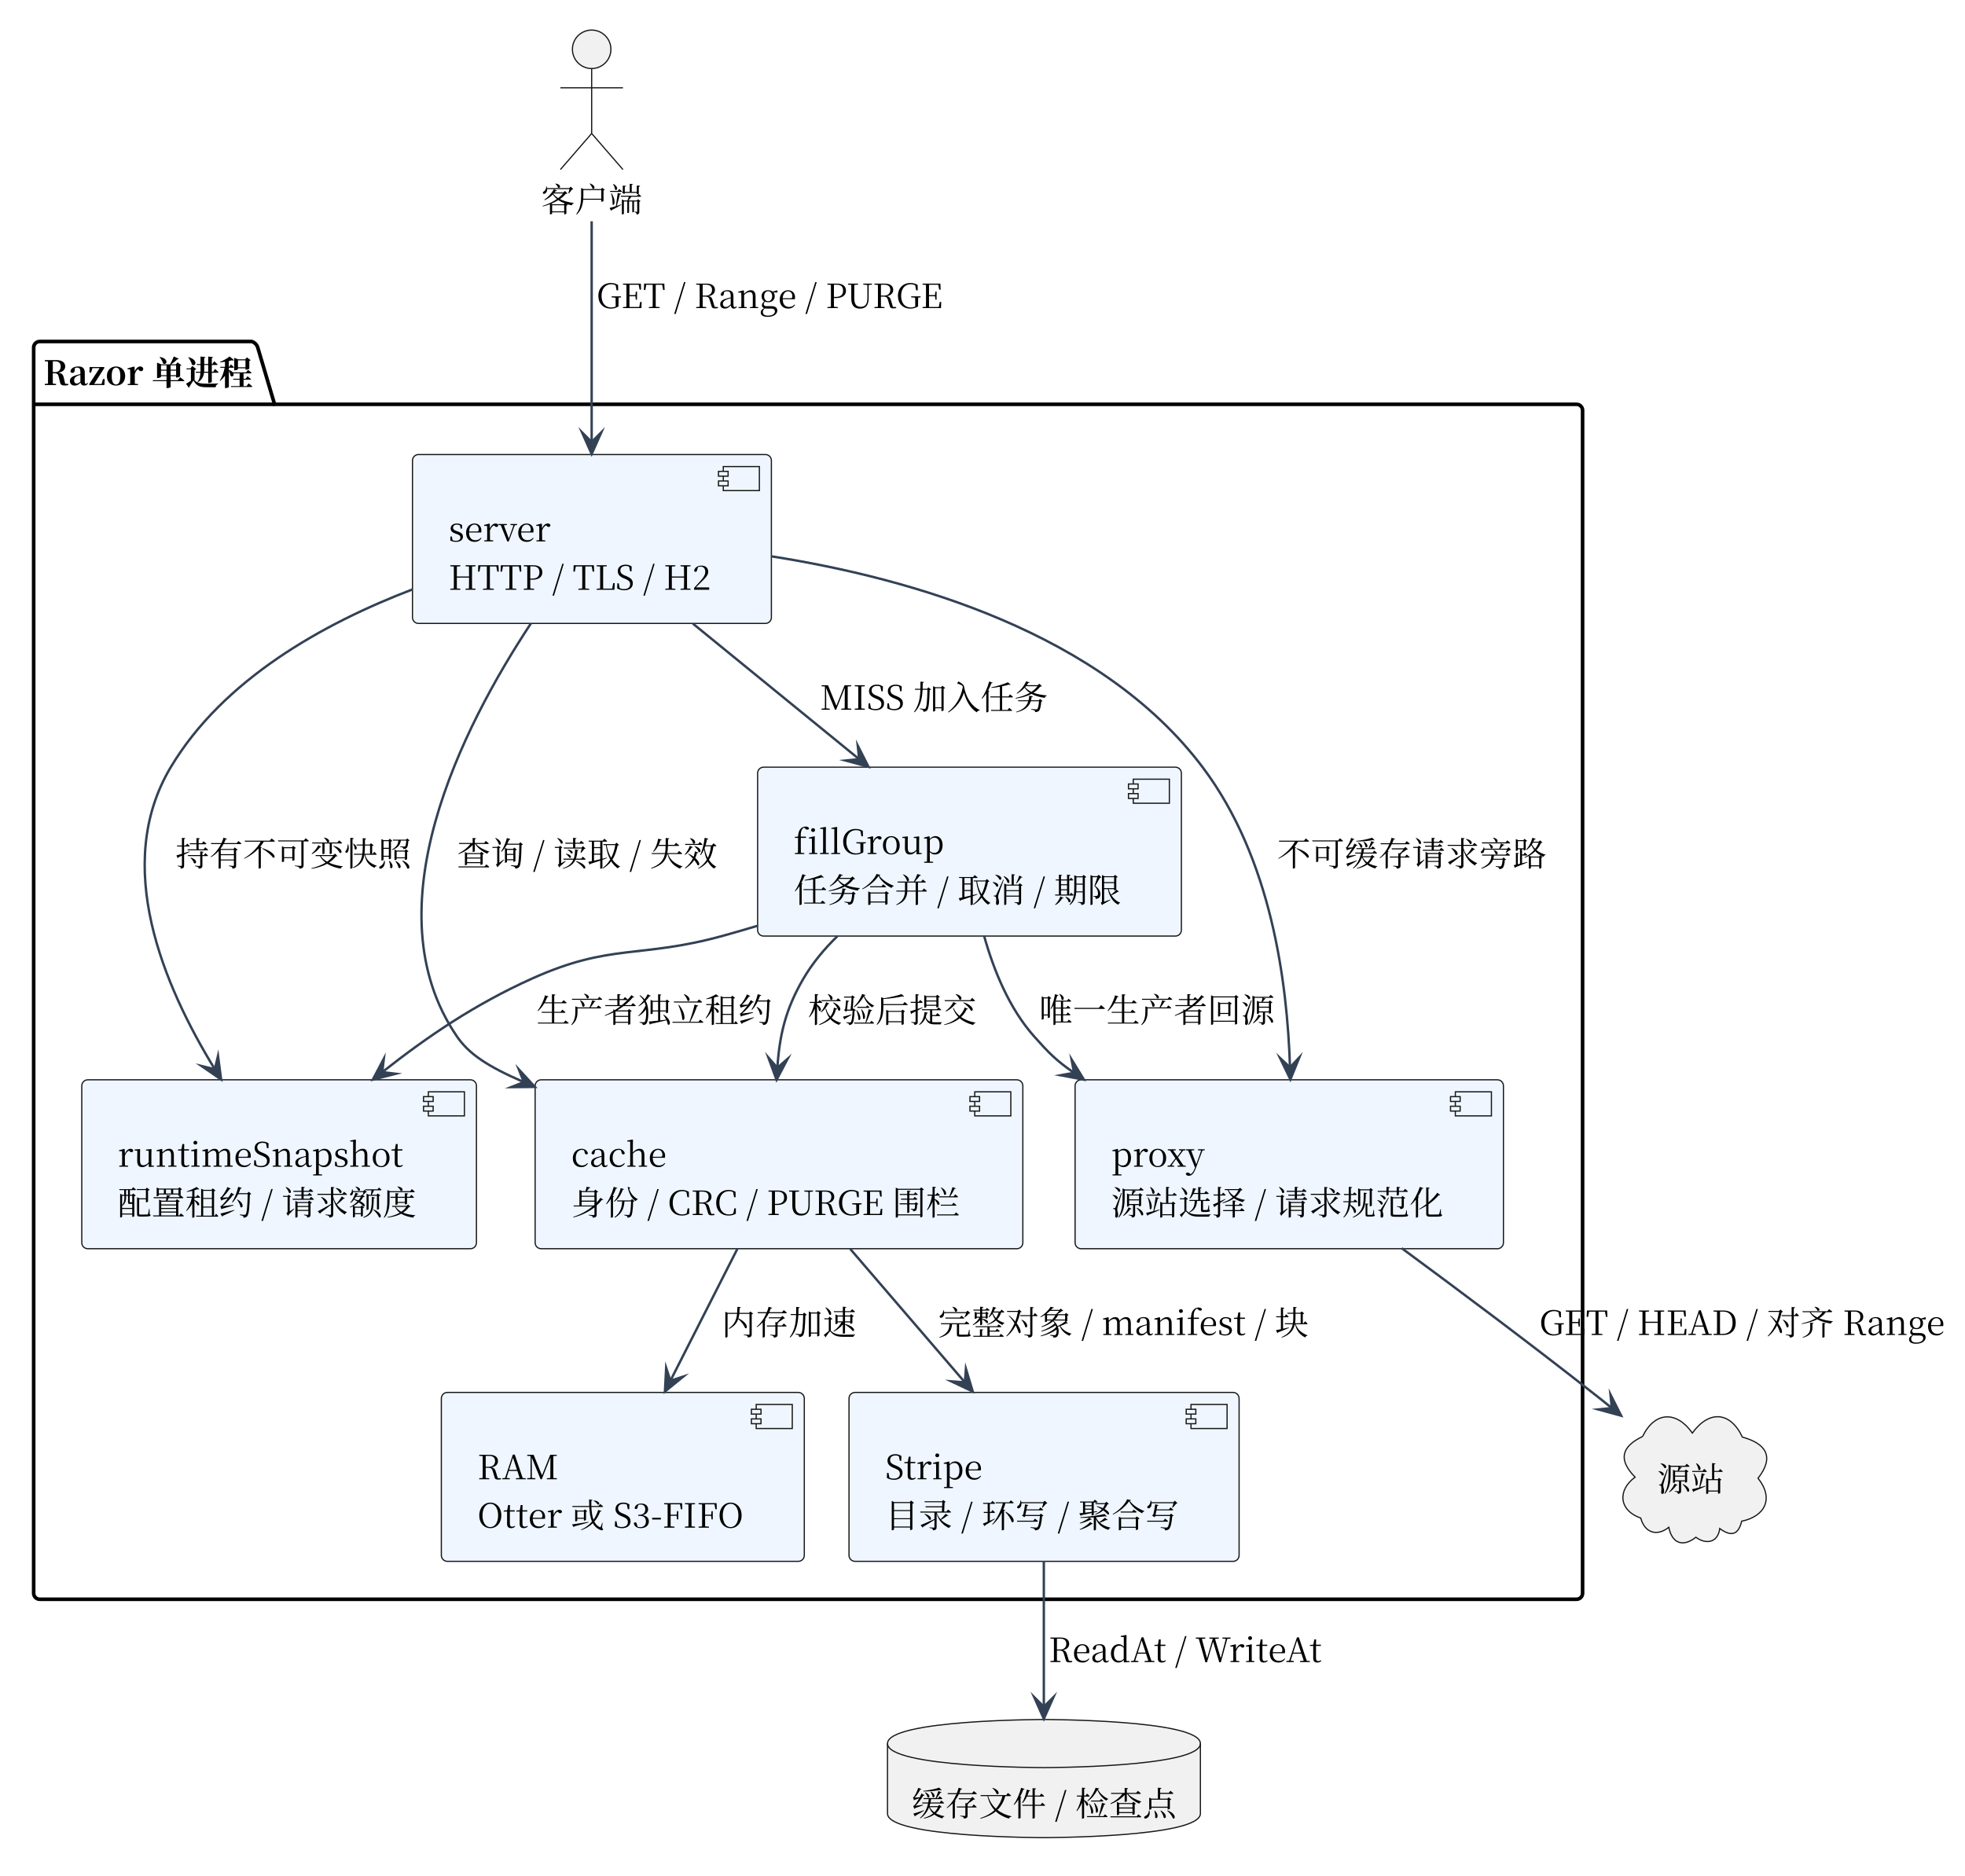
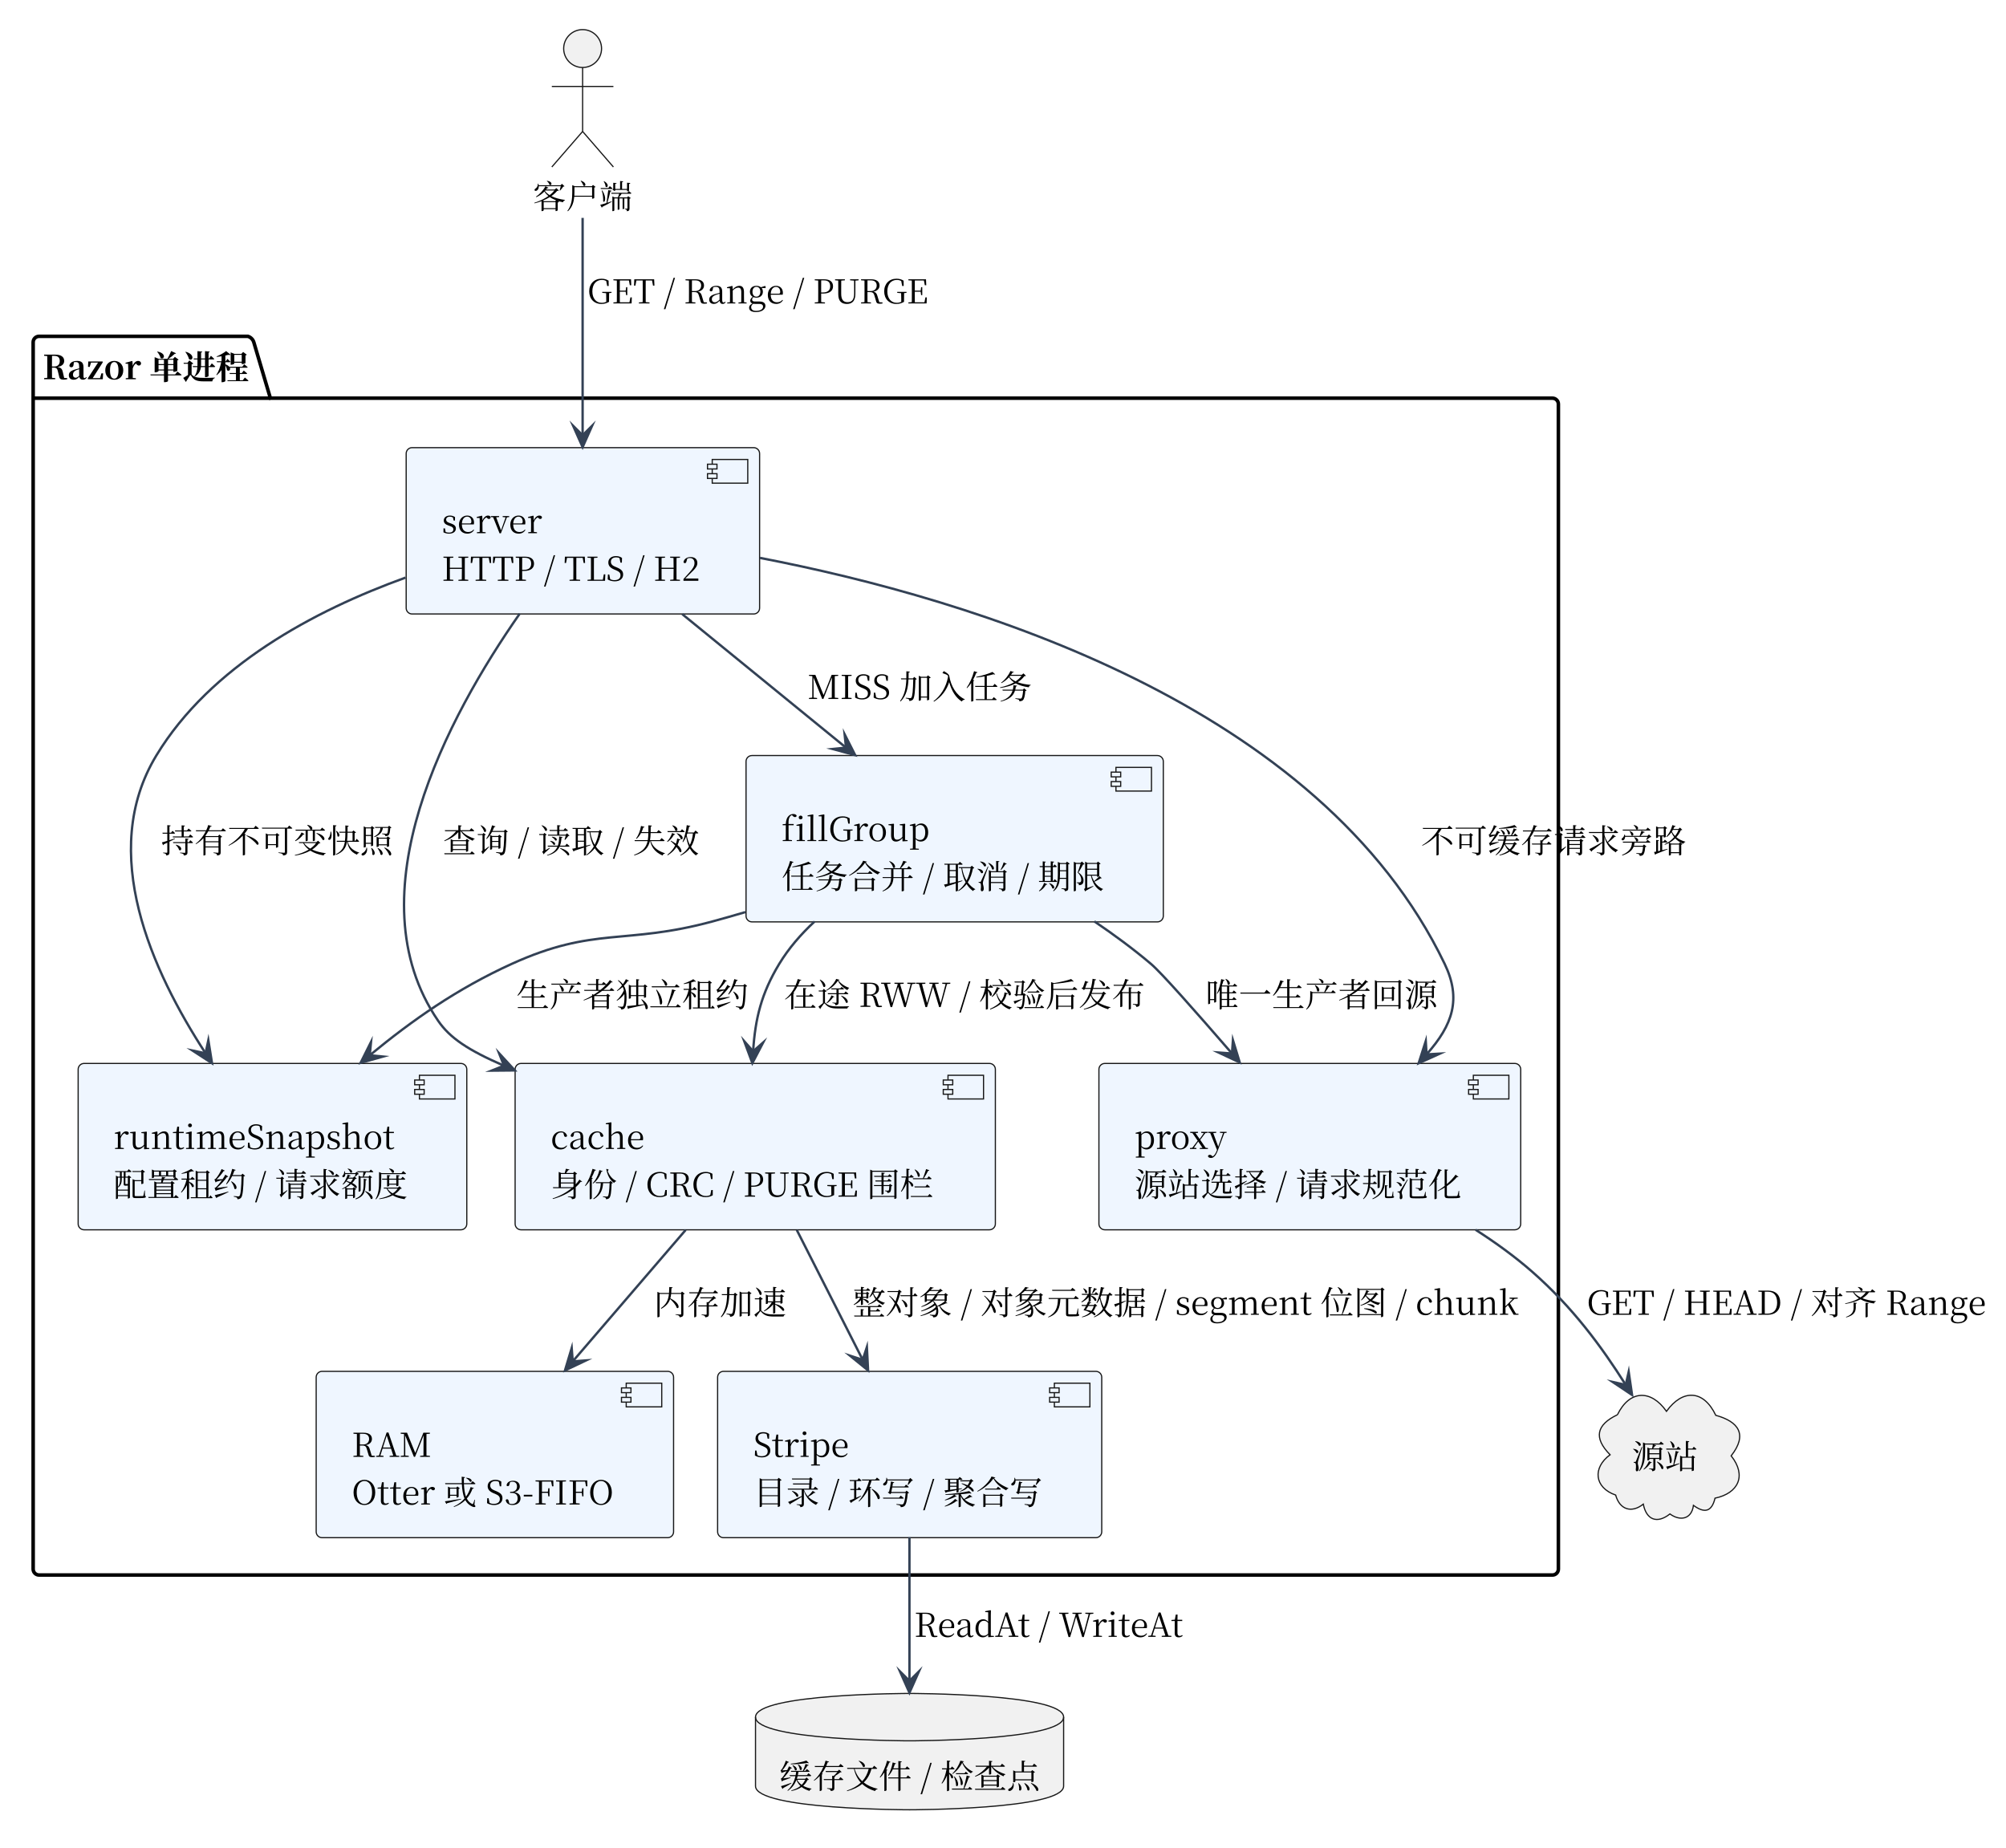
- <svg xmlns="http://www.w3.org/2000/svg" version="1.1" data-diagram-type="DESCRIPTION" style="width:817px;height:780px;background:#FFFFFF;" width="817px" height="780px" viewBox="0 0 817 780" zoomAndPan="magnify" preserveAspectRatio="none" contentStyleType="text/css">
+ <svg xmlns="http://www.w3.org/2000/svg" version="1.1" data-diagram-type="DESCRIPTION" style="width:847px;height:780px;background:#FFFFFF;" width="847px" height="780px" viewBox="0 0 847 780" zoomAndPan="magnify" preserveAspectRatio="none" contentStyleType="text/css">
  <defs />
  <g font-family="sans-serif" lengthAdjust="spacing">
    <g class="cluster" data-qualified-name="Razor ..." id="ent0002" data-source-line="11">
      <path d="M16.5,142 L104.664,142 A3.75,3.75 0 0 1 107.164,144.5 L114.164,168.118 L655.5,168.118 A2.5,2.5 0 0 1 658,170.618 L658,662.5 A2.5,2.5 0 0 1 655.5,665 L16.5,665 A2.5,2.5 0 0 1 14,662.5 L14,144.5 A2.5,2.5 0 0 1 16.5,142" style="stroke:#000;stroke-width:1.5;" fill="none" />
      <line x1="14" y1="168.118" x2="114.164" y2="168.118" style="stroke:#000;stroke-width:1.5;" />
      <text x="18" y="160.114" fill="#000" font-size="14" textLength="87.164" font-weight="700" font-family="Noto Serif CJK SC">Razor 单进程</text>
    </g>
    <g class="entity" data-qualified-name="C" id="ent0001" data-source-line="10">
      <ellipse cx="246" cy="20.5" rx="8" ry="8" fill="#F1F1F1" style="stroke:#181818;stroke-width:0.5;" />
      <path d="M246,28.5 L246,55.5 M233,36.5 L259,36.5 M246,55.5 L233,70.5 M246,55.5 L259,70.5" style="stroke:#181818;stroke-width:0.5;" fill="none" />
      <text x="225" y="88.114" fill="#000" font-size="14" textLength="42" font-family="Noto Serif CJK SC">客户端</text>
    </g>
    <g class="entity" data-qualified-name="D" id="ent0010" data-source-line="20">
-       <path d="M369,725 C369,715 434.048,715 434.048,715 C434.048,715 499.096,715 499.096,725 L499.096,754.118 C499.096,764.118 434.048,764.118 434.048,764.118 C434.048,764.118 369,764.118 369,754.118 L369,725" style="stroke:#181818;stroke-width:0.5;" fill="#F1F1F1" />
-       <path d="M369,725 C369,735 434.048,735 434.048,735 C434.048,735 499.096,735 499.096,725" style="stroke:#181818;stroke-width:0.5;" fill="none" />
-       <text x="379" y="755.114" fill="#000" font-size="14" textLength="110.096" font-family="Noto Serif CJK SC">缓存文件 / 检查点</text>
+       <path d="M319,725 C319,715 384.048,715 384.048,715 C384.048,715 449.096,715 449.096,725 L449.096,754.118 C449.096,764.118 384.048,764.118 384.048,764.118 C384.048,764.118 319,764.118 319,754.118 L319,725" style="stroke:#181818;stroke-width:0.5;" fill="#F1F1F1" />
+       <path d="M319,725 C319,735 384.048,735 384.048,735 C384.048,735 449.096,735 449.096,725" style="stroke:#181818;stroke-width:0.5;" fill="none" />
+       <text x="329" y="755.114" fill="#000" font-size="14" textLength="110.096" font-family="Noto Serif CJK SC">缓存文件 / 检查点</text>
    </g>
    <g class="entity" data-qualified-name="O" id="ent0011" data-source-line="21">
      <path d="M682.939,597.32 C688.077,586.767 697.126,586.603 703.641,595.882 C710.442,586.449 719.304,586.695 724.458,597.571 C734.12,600.223 738.006,605.678 730.952,614.677 C737.597,623.017 734.005,630.5 724.142,632.55 C722.731,638.511 719.547,638.917 715.034,635.592 C714.239,641.647 709.213,642.25 705.103,639.212 C699.731,643.464 695.19,641.804 693.848,635.08 C688.86,639.034 683.862,637.358 682.184,631.244 C673.102,628.1 672.388,619.652 679.832,614.223 C672.765,607.045 674.059,601.568 682.939,597.32" style="stroke:#181818;stroke-width:0.5;" fill="#F1F1F1" />
      <text x="689" y="620.114" fill="#000" font-size="14" textLength="28" font-family="Noto Serif CJK SC">源站</text>
    </g>
    <g class="entity" data-qualified-name="Razor ....H" id="ent0003" data-source-line="12">
      <rect x="171.5" y="189" width="149.228" height="70.236" fill="#EFF6FF" style="stroke:#181818;stroke-width:0.5;" rx="2.5" ry="2.5" />
      <rect x="300.728" y="194" width="15" height="10" fill="#EFF6FF" style="stroke:#181818;stroke-width:0.5;" />
      <rect x="298.728" y="196" width="4" height="2" fill="#EFF6FF" style="stroke:#181818;stroke-width:0.5;" />
      <rect x="298.728" y="200" width="4" height="2" fill="#EFF6FF" style="stroke:#181818;stroke-width:0.5;" />
      <text x="186.5" y="225.114" fill="#000" font-size="14" textLength="42.546" font-family="Noto Serif CJK SC">server</text>
      <text x="186.5" y="245.232" fill="#000" font-size="14" textLength="109.228" font-family="Noto Serif CJK SC">HTTP / TLS / H2</text>
    </g>
    <g class="entity" data-qualified-name="Razor ....R" id="ent0004" data-source-line="13">
-       <rect x="34" y="449" width="164.095" height="70.236" fill="#EFF6FF" style="stroke:#181818;stroke-width:0.5;" rx="2.5" ry="2.5" />
-       <rect x="178.095" y="454" width="15" height="10" fill="#EFF6FF" style="stroke:#181818;stroke-width:0.5;" />
-       <rect x="176.095" y="456" width="4" height="2" fill="#EFF6FF" style="stroke:#181818;stroke-width:0.5;" />
-       <rect x="176.095" y="460" width="4" height="2" fill="#EFF6FF" style="stroke:#181818;stroke-width:0.5;" />
-       <text x="49" y="485.114" fill="#000" font-size="14" textLength="119.252" font-family="Noto Serif CJK SC">runtimeSnapshot</text>
-       <text x="49" y="505.232" fill="#000" font-size="14" textLength="124.095" font-family="Noto Serif CJK SC">配置租约 / 请求额度</text>
+       <rect x="33" y="449" width="164.095" height="70.236" fill="#EFF6FF" style="stroke:#181818;stroke-width:0.5;" rx="2.5" ry="2.5" />
+       <rect x="177.095" y="454" width="15" height="10" fill="#EFF6FF" style="stroke:#181818;stroke-width:0.5;" />
+       <rect x="175.095" y="456" width="4" height="2" fill="#EFF6FF" style="stroke:#181818;stroke-width:0.5;" />
+       <rect x="175.095" y="460" width="4" height="2" fill="#EFF6FF" style="stroke:#181818;stroke-width:0.5;" />
+       <text x="48" y="485.114" fill="#000" font-size="14" textLength="119.252" font-family="Noto Serif CJK SC">runtimeSnapshot</text>
+       <text x="48" y="505.232" fill="#000" font-size="14" textLength="124.095" font-family="Noto Serif CJK SC">配置租约 / 请求额度</text>
    </g>
    <g class="entity" data-qualified-name="Razor ....F" id="ent0005" data-source-line="14">
      <rect x="315" y="319" width="176.191" height="70.236" fill="#EFF6FF" style="stroke:#181818;stroke-width:0.5;" rx="2.5" ry="2.5" />
      <rect x="471.191" y="324" width="15" height="10" fill="#EFF6FF" style="stroke:#181818;stroke-width:0.5;" />
      <rect x="469.191" y="326" width="4" height="2" fill="#EFF6FF" style="stroke:#181818;stroke-width:0.5;" />
      <rect x="469.191" y="330" width="4" height="2" fill="#EFF6FF" style="stroke:#181818;stroke-width:0.5;" />
      <text x="330" y="355.114" fill="#000" font-size="14" textLength="62.692" font-family="Noto Serif CJK SC">fillGroup</text>
      <text x="330" y="375.232" fill="#000" font-size="14" textLength="136.191" font-family="Noto Serif CJK SC">任务合并 / 取消 / 期限</text>
    </g>
    <g class="entity" data-qualified-name="Razor ....P" id="ent0006" data-source-line="15">
-       <rect x="447" y="449" width="178.095" height="70.236" fill="#EFF6FF" style="stroke:#181818;stroke-width:0.5;" rx="2.5" ry="2.5" />
-       <rect x="605.095" y="454" width="15" height="10" fill="#EFF6FF" style="stroke:#181818;stroke-width:0.5;" />
-       <rect x="603.095" y="456" width="4" height="2" fill="#EFF6FF" style="stroke:#181818;stroke-width:0.5;" />
-       <rect x="603.095" y="460" width="4" height="2" fill="#EFF6FF" style="stroke:#181818;stroke-width:0.5;" />
-       <text x="462" y="485.114" fill="#000" font-size="14" textLength="39.368" font-family="Noto Serif CJK SC">proxy</text>
-       <text x="462" y="505.232" fill="#000" font-size="14" textLength="138.095" font-family="Noto Serif CJK SC">源站选择 / 请求规范化</text>
+       <rect x="464" y="449" width="178.095" height="70.236" fill="#EFF6FF" style="stroke:#181818;stroke-width:0.5;" rx="2.5" ry="2.5" />
+       <rect x="622.095" y="454" width="15" height="10" fill="#EFF6FF" style="stroke:#181818;stroke-width:0.5;" />
+       <rect x="620.095" y="456" width="4" height="2" fill="#EFF6FF" style="stroke:#181818;stroke-width:0.5;" />
+       <rect x="620.095" y="460" width="4" height="2" fill="#EFF6FF" style="stroke:#181818;stroke-width:0.5;" />
+       <text x="479" y="485.114" fill="#000" font-size="14" textLength="39.368" font-family="Noto Serif CJK SC">proxy</text>
+       <text x="479" y="505.232" fill="#000" font-size="14" textLength="138.095" font-family="Noto Serif CJK SC">源站选择 / 请求规范化</text>
    </g>
    <g class="entity" data-qualified-name="Razor ....K" id="ent0007" data-source-line="16">
-       <rect x="222.5" y="449" width="202.777" height="70.236" fill="#EFF6FF" style="stroke:#181818;stroke-width:0.5;" rx="2.5" ry="2.5" />
-       <rect x="405.277" y="454" width="15" height="10" fill="#EFF6FF" style="stroke:#181818;stroke-width:0.5;" />
-       <rect x="403.277" y="456" width="4" height="2" fill="#EFF6FF" style="stroke:#181818;stroke-width:0.5;" />
-       <rect x="403.277" y="460" width="4" height="2" fill="#EFF6FF" style="stroke:#181818;stroke-width:0.5;" />
-       <text x="237.5" y="485.114" fill="#000" font-size="14" textLength="39.802" font-family="Noto Serif CJK SC">cache</text>
-       <text x="237.5" y="505.232" fill="#000" font-size="14" textLength="162.777" font-family="Noto Serif CJK SC">身份 / CRC / PURGE 围栏</text>
+       <rect x="217.5" y="449" width="202.777" height="70.236" fill="#EFF6FF" style="stroke:#181818;stroke-width:0.5;" rx="2.5" ry="2.5" />
+       <rect x="400.277" y="454" width="15" height="10" fill="#EFF6FF" style="stroke:#181818;stroke-width:0.5;" />
+       <rect x="398.277" y="456" width="4" height="2" fill="#EFF6FF" style="stroke:#181818;stroke-width:0.5;" />
+       <rect x="398.277" y="460" width="4" height="2" fill="#EFF6FF" style="stroke:#181818;stroke-width:0.5;" />
+       <text x="232.5" y="485.114" fill="#000" font-size="14" textLength="39.802" font-family="Noto Serif CJK SC">cache</text>
+       <text x="232.5" y="505.232" fill="#000" font-size="14" textLength="162.777" font-family="Noto Serif CJK SC">身份 / CRC / PURGE 围栏</text>
    </g>
    <g class="entity" data-qualified-name="Razor ....M" id="ent0008" data-source-line="17">
-       <rect x="183.5" y="579" width="150.908" height="70.236" fill="#EFF6FF" style="stroke:#181818;stroke-width:0.5;" rx="2.5" ry="2.5" />
-       <rect x="314.408" y="584" width="15" height="10" fill="#EFF6FF" style="stroke:#181818;stroke-width:0.5;" />
-       <rect x="312.408" y="586" width="4" height="2" fill="#EFF6FF" style="stroke:#181818;stroke-width:0.5;" />
-       <rect x="312.408" y="590" width="4" height="2" fill="#EFF6FF" style="stroke:#181818;stroke-width:0.5;" />
-       <text x="198.5" y="615.114" fill="#000" font-size="14" textLength="33.712" font-family="Noto Serif CJK SC">RAM</text>
-       <text x="198.5" y="635.232" fill="#000" font-size="14" textLength="110.908" font-family="Noto Serif CJK SC">Otter 或 S3-FIFO</text>
+       <rect x="133.5" y="579" width="150.908" height="70.236" fill="#EFF6FF" style="stroke:#181818;stroke-width:0.5;" rx="2.5" ry="2.5" />
+       <rect x="264.408" y="584" width="15" height="10" fill="#EFF6FF" style="stroke:#181818;stroke-width:0.5;" />
+       <rect x="262.408" y="586" width="4" height="2" fill="#EFF6FF" style="stroke:#181818;stroke-width:0.5;" />
+       <rect x="262.408" y="590" width="4" height="2" fill="#EFF6FF" style="stroke:#181818;stroke-width:0.5;" />
+       <text x="148.5" y="615.114" fill="#000" font-size="14" textLength="33.712" font-family="Noto Serif CJK SC">RAM</text>
+       <text x="148.5" y="635.232" fill="#000" font-size="14" textLength="110.908" font-family="Noto Serif CJK SC">Otter 或 S3-FIFO</text>
    </g>
    <g class="entity" data-qualified-name="Razor ....S" id="ent0009" data-source-line="18">
-       <rect x="353" y="579" width="162.191" height="70.236" fill="#EFF6FF" style="stroke:#181818;stroke-width:0.5;" rx="2.5" ry="2.5" />
-       <rect x="495.191" y="584" width="15" height="10" fill="#EFF6FF" style="stroke:#181818;stroke-width:0.5;" />
-       <rect x="493.191" y="586" width="4" height="2" fill="#EFF6FF" style="stroke:#181818;stroke-width:0.5;" />
-       <rect x="493.191" y="590" width="4" height="2" fill="#EFF6FF" style="stroke:#181818;stroke-width:0.5;" />
-       <text x="368" y="615.114" fill="#000" font-size="14" textLength="40.782" font-family="Noto Serif CJK SC">Stripe</text>
-       <text x="368" y="635.232" fill="#000" font-size="14" textLength="122.191" font-family="Noto Serif CJK SC">目录 / 环写 / 聚合写</text>
+       <rect x="303" y="579" width="162.191" height="70.236" fill="#EFF6FF" style="stroke:#181818;stroke-width:0.5;" rx="2.5" ry="2.5" />
+       <rect x="445.191" y="584" width="15" height="10" fill="#EFF6FF" style="stroke:#181818;stroke-width:0.5;" />
+       <rect x="443.191" y="586" width="4" height="2" fill="#EFF6FF" style="stroke:#181818;stroke-width:0.5;" />
+       <rect x="443.191" y="590" width="4" height="2" fill="#EFF6FF" style="stroke:#181818;stroke-width:0.5;" />
+       <text x="318" y="615.114" fill="#000" font-size="14" textLength="40.782" font-family="Noto Serif CJK SC">Stripe</text>
+       <text x="318" y="635.232" fill="#000" font-size="14" textLength="122.191" font-family="Noto Serif CJK SC">目录 / 环写 / 聚合写</text>
    </g>
    <g class="link" data-entity-1="ent0001" data-entity-2="ent0003" id="lnk12" data-link-type="dependency">
      <polygon points="246,188.785,250,179.785,246,183.785,242,179.785,246,188.785" fill="#334155" style="stroke:#334155;stroke-width:1;stroke-linejoin:miter;stroke-miterlimit:10;" />
      <path d="M246,92.001 C246,121.213 246,155.798 246,183.785" style="stroke:#334155;stroke-width:1;" fill="none" />
      <text x="248" y="128.114" fill="#000" font-size="14" textLength="145.207" font-family="Noto Serif CJK SC">GET / Range / PURGE</text>
    </g>
    <g class="link" data-entity-1="ent0003" data-entity-2="ent0004" id="lnk13" data-link-type="dependency">
-       <polygon points="91.93,448.863,90.645,439.098,89.321,444.598,83.821,443.273,91.93,448.863" fill="#334155" style="stroke:#334155;stroke-width:1;stroke-linejoin:miter;stroke-miterlimit:10;" />
-       <path d="M171.455,245.1 C134.356,259.283 92.859,282.445 71,319 C46.604,359.797 68.083,409.879 89.321,444.598" style="stroke:#334155;stroke-width:1;" fill="none" />
-       <text x="73" y="360.114" fill="#000" font-size="14" textLength="98" font-family="Noto Serif CJK SC">持有不可变快照</text>
+       <polygon points="89.522,448.913,87.971,439.187,86.797,444.72,81.263,443.547,89.522,448.913" fill="#334155" style="stroke:#334155;stroke-width:1;stroke-linejoin:miter;stroke-miterlimit:10;" />
+       <path d="M171.238,243.877 C132.635,257.83 88.928,281.16 66,319 C41.207,359.917 64.255,410.042 86.797,444.72" style="stroke:#334155;stroke-width:1;" fill="none" />
+       <text x="68" y="360.114" fill="#000" font-size="14" textLength="98" font-family="Noto Serif CJK SC">持有不可变快照</text>
    </g>
    <g class="link" data-entity-1="ent0003" data-entity-2="ent0007" id="lnk14" data-link-type="dependency">
-       <polygon points="222.391,451.951,215.725,444.701,217.804,449.962,212.543,452.041,222.391,451.951" fill="#334155" style="stroke:#334155;stroke-width:1;stroke-linejoin:miter;stroke-miterlimit:10;" />
-       <path d="M220.735,259.237 C192.088,302.617 153.78,378.093 190,431 C194.934,438.207 202.601,443.372 217.804,449.962" style="stroke:#334155;stroke-width:1;" fill="none" />
-       <text x="190" y="360.114" fill="#000" font-size="14" textLength="108.192" font-family="Noto Serif CJK SC">查询 / 读取 / 失效</text>
+       <polygon points="217.391,451.951,210.725,444.701,212.804,449.962,207.543,452.041,217.391,451.951" fill="#334155" style="stroke:#334155;stroke-width:1;stroke-linejoin:miter;stroke-miterlimit:10;" />
+       <path d="M219.426,259.13 C189.221,302.398 148.549,377.755 185,431 C189.934,438.207 197.601,443.372 212.804,449.962" style="stroke:#334155;stroke-width:1;" fill="none" />
+       <text x="187" y="360.114" fill="#000" font-size="14" textLength="108.192" font-family="Noto Serif CJK SC">查询 / 读取 / 失效</text>
    </g>
    <g class="link" data-entity-1="ent0003" data-entity-2="ent0005" id="lnk15" data-link-type="dependency">
      <polygon points="361.083,318.826,356.635,310.039,357.208,315.666,351.58,316.239,361.083,318.826" fill="#334155" style="stroke:#334155;stroke-width:1;stroke-linejoin:miter;stroke-miterlimit:10;" />
      <path d="M288.073,259.302 C310.69,277.741 334.615,297.247 357.208,315.666" style="stroke:#334155;stroke-width:1;" fill="none" />
      <text x="341" y="295.114" fill="#000" font-size="14" textLength="94.78" font-family="Noto Serif CJK SC">MISS 加入任务</text>
    </g>
    <g class="link" data-entity-1="ent0003" data-entity-2="ent0006" id="lnk16" data-link-type="dependency">
-       <polygon points="536.515,448.822,540.223,439.698,536.354,443.825,532.227,439.956,536.515,448.822" fill="#334155" style="stroke:#334155;stroke-width:1;stroke-linejoin:miter;stroke-miterlimit:10;" />
-       <path d="M320.532,231.298 C379.256,240.524 457.998,263.221 500,319 C528.582,356.957 535.2,408.068 536.354,443.825" style="stroke:#334155;stroke-width:1;" fill="none" />
-       <text x="531" y="360.114" fill="#000" font-size="14" textLength="112" font-family="Noto Serif CJK SC">不可缓存请求旁路</text>
+       <polygon points="599.001,448.912,607.978,444.86,602.33,445.182,602.009,439.534,599.001,448.912" fill="#334155" style="stroke:#334155;stroke-width:1;stroke-linejoin:miter;stroke-miterlimit:10;" />
+       <path d="M320.849,235.548 C411.138,252.963 557.357,297.47 610,407 C617.073,421.717 613.48,432.686 602.33,445.182" style="stroke:#334155;stroke-width:1;" fill="none" />
+       <text x="600" y="360.114" fill="#000" font-size="14" textLength="112" font-family="Noto Serif CJK SC">不可缓存请求旁路</text>
    </g>
    <g class="link" data-entity-1="ent0005" data-entity-2="ent0004" id="lnk17" data-link-type="dependency">
-       <polygon points="155.004,448.919,164.546,446.483,158.928,445.821,159.59,440.203,155.004,448.919" fill="#334155" style="stroke:#334155;stroke-width:1;stroke-linejoin:miter;stroke-miterlimit:10;" />
-       <path d="M314.987,384.95 C310.27,386.364 305.585,387.723 301,389 C265.891,398.775 254.218,392.009 221,407 C197.412,417.645 177.753,430.965 158.928,445.821" style="stroke:#334155;stroke-width:1;" fill="none" />
-       <text x="223" y="425.114" fill="#000" font-size="14" textLength="98" font-family="Noto Serif CJK SC">生产者独立租约</text>
+       <polygon points="152.261,448.74,161.749,446.098,156.118,445.558,156.658,439.927,152.261,448.74" fill="#334155" style="stroke:#334155;stroke-width:1;stroke-linejoin:miter;stroke-miterlimit:10;" />
+       <path d="M314.729,385.103 C310.1,386.468 305.503,387.777 301,389 C263.735,399.122 251.15,391.012 216,407 C193.029,417.449 174.171,430.665 156.118,445.558" style="stroke:#334155;stroke-width:1;" fill="none" />
+       <text x="218" y="425.114" fill="#000" font-size="14" textLength="98" font-family="Noto Serif CJK SC">生产者独立租约</text>
    </g>
    <g class="link" data-entity-1="ent0005" data-entity-2="ent0006" id="lnk18" data-link-type="dependency">
-       <polygon points="450.665,448.932,445.533,440.526,446.551,446.09,440.986,447.108,450.665,448.932" fill="#334155" style="stroke:#334155;stroke-width:1;stroke-linejoin:miter;stroke-miterlimit:10;" />
-       <path d="M409.22,389.359 C413.208,403.569 419.658,419.398 430,431 C436.001,437.733 438.957,440.845 446.551,446.09" style="stroke:#334155;stroke-width:1;" fill="none" />
-       <text x="432" y="425.114" fill="#000" font-size="14" textLength="98" font-family="Noto Serif CJK SC">唯一生产者回源</text>
+       <polygon points="523.452,448.58,520.583,439.158,520.178,444.8,514.536,444.396,523.452,448.58" fill="#334155" style="stroke:#334155;stroke-width:1;stroke-linejoin:miter;stroke-miterlimit:10;" />
+       <path d="M462.095,389.042 C470.399,394.669 478.612,400.727 486,407 C490.358,410.7 504.294,426.461 520.178,444.8" style="stroke:#334155;stroke-width:1;" fill="none" />
+       <text x="509" y="425.114" fill="#000" font-size="14" textLength="98" font-family="Noto Serif CJK SC">唯一生产者回源</text>
    </g>
    <g class="link" data-entity-1="ent0006" data-entity-2="ent0011" id="lnk19" data-link-type="dependency">
-       <polygon points="674.033,588.668,669.596,579.875,670.162,585.504,664.533,586.07,674.033,588.668" fill="#334155" style="stroke:#334155;stroke-width:1;stroke-linejoin:miter;stroke-miterlimit:10;" />
-       <path d="M582.808,519.035 C606.723,536.646 636.154,558.664 662,579 C665.924,582.088 666.146,582.222 670.162,585.504" style="stroke:#334155;stroke-width:1;" fill="none" />
-       <text x="640" y="555.114" fill="#000" font-size="14" textLength="169.049" font-family="Noto Serif CJK SC">GET / HEAD / 对齐 Range</text>
+       <polygon points="689.108,588.956,687.688,579.21,686.44,584.727,680.922,583.478,689.108,588.956" fill="#334155" style="stroke:#334155;stroke-width:1;stroke-linejoin:miter;stroke-miterlimit:10;" />
+       <path d="M623.057,519.246 C631.507,524.657 639.712,530.601 647,537 C663.996,551.923 676.273,568.613 686.44,584.727" style="stroke:#334155;stroke-width:1;" fill="none" />
+       <text x="670" y="555.114" fill="#000" font-size="14" textLength="169.049" font-family="Noto Serif CJK SC">GET / HEAD / 对齐 Range</text>
    </g>
    <g class="link" data-entity-1="ent0005" data-entity-2="ent0007" id="lnk20" data-link-type="dependency">
-       <polygon points="322.877,448.997,327.465,440.282,323.209,444.008,319.482,439.751,322.877,448.997" fill="#334155" style="stroke:#334155;stroke-width:1;stroke-linejoin:miter;stroke-miterlimit:10;" />
-       <path d="M348.207,389.238 C342.712,394.589 337.778,400.521 334,407 C326.693,419.531 324.127,430.18 323.209,444.008" style="stroke:#334155;stroke-width:1;" fill="none" />
-       <text x="336" y="425.114" fill="#000" font-size="14" textLength="70" font-family="Noto Serif CJK SC">校验后提交</text>
+       <polygon points="317.672,448.875,322.238,440.148,317.991,443.885,314.254,439.638,317.672,448.875" fill="#334155" style="stroke:#334155;stroke-width:1;stroke-linejoin:miter;stroke-miterlimit:10;" />
+       <path d="M343.913,389.105 C338.157,394.452 332.986,400.419 329,407 C321.486,419.408 318.876,430.038 317.991,443.885" style="stroke:#334155;stroke-width:1;" fill="none" />
+       <text x="331" y="425.114" fill="#000" font-size="14" textLength="153.173" font-family="Noto Serif CJK SC">在途 RWW / 校验后发布</text>
    </g>
    <g class="link" data-entity-1="ent0007" data-entity-2="ent0008" id="lnk21" data-link-type="dependency">
-       <polygon points="276.467,578.604,284.108,572.39,278.731,574.146,276.975,568.768,276.467,578.604" fill="#334155" style="stroke:#334155;stroke-width:1;stroke-linejoin:miter;stroke-miterlimit:10;" />
-       <path d="M306.581,519.302 C297.255,537.667 288.064,555.766 278.731,574.146" style="stroke:#334155;stroke-width:1;" fill="none" />
-       <text x="300" y="555.114" fill="#000" font-size="14" textLength="56" font-family="Noto Serif CJK SC">内存加速</text>
+       <polygon points="238.559,578.604,247.459,574.385,241.818,574.812,241.392,569.171,238.559,578.604" fill="#334155" style="stroke:#334155;stroke-width:1;stroke-linejoin:miter;stroke-miterlimit:10;" />
+       <path d="M289.522,519.302 C273.739,537.667 257.613,556.432 241.818,574.812" style="stroke:#334155;stroke-width:1;" fill="none" />
+       <text x="276" y="555.114" fill="#000" font-size="14" textLength="56" font-family="Noto Serif CJK SC">内存加速</text>
    </g>
    <g class="link" data-entity-1="ent0007" data-entity-2="ent0009" id="lnk22" data-link-type="dependency">
-       <polygon points="404.441,578.604,401.608,569.171,401.182,574.812,395.541,574.385,404.441,578.604" fill="#334155" style="stroke:#334155;stroke-width:1;stroke-linejoin:miter;stroke-miterlimit:10;" />
-       <path d="M353.478,519.302 C369.261,537.667 385.387,556.432 401.182,574.812" style="stroke:#334155;stroke-width:1;" fill="none" />
-       <text x="390" y="555.114" fill="#000" font-size="14" textLength="154.377" font-family="Noto Serif CJK SC">完整对象 / manifest / 块</text>
+       <polygon points="366.533,578.604,366.025,568.768,364.269,574.146,358.892,572.39,366.533,578.604" fill="#334155" style="stroke:#334155;stroke-width:1;stroke-linejoin:miter;stroke-miterlimit:10;" />
+       <path d="M336.419,519.302 C345.745,537.667 354.936,555.766 364.269,574.146" style="stroke:#334155;stroke-width:1;" fill="none" />
+       <text x="360" y="555.114" fill="#000" font-size="14" textLength="281.469" font-family="Noto Serif CJK SC">整对象 / 对象元数据 / segment 位图 / chunk</text>
    </g>
    <g class="link" data-entity-1="ent0009" data-entity-2="ent0010" id="lnk23" data-link-type="dependency">
-       <polygon points="434,714.704,438,705.704,434,709.704,430,705.704,434,714.704" fill="#334155" style="stroke:#334155;stroke-width:1;stroke-linejoin:miter;stroke-miterlimit:10;" />
-       <path d="M434,649.074 C434,669.922 434,691.076 434,709.704" style="stroke:#334155;stroke-width:1;" fill="none" />
-       <text x="436" y="691.114" fill="#000" font-size="14" textLength="115.402" font-family="Noto Serif CJK SC">ReadAt / WriteAt</text>
+       <polygon points="384,714.704,388,705.704,384,709.704,380,705.704,384,714.704" fill="#334155" style="stroke:#334155;stroke-width:1;stroke-linejoin:miter;stroke-miterlimit:10;" />
+       <path d="M384,649.074 C384,669.922 384,691.076 384,709.704" style="stroke:#334155;stroke-width:1;" fill="none" />
+       <text x="386" y="691.114" fill="#000" font-size="14" textLength="115.402" font-family="Noto Serif CJK SC">ReadAt / WriteAt</text>
    </g>
  </g>
</svg>
